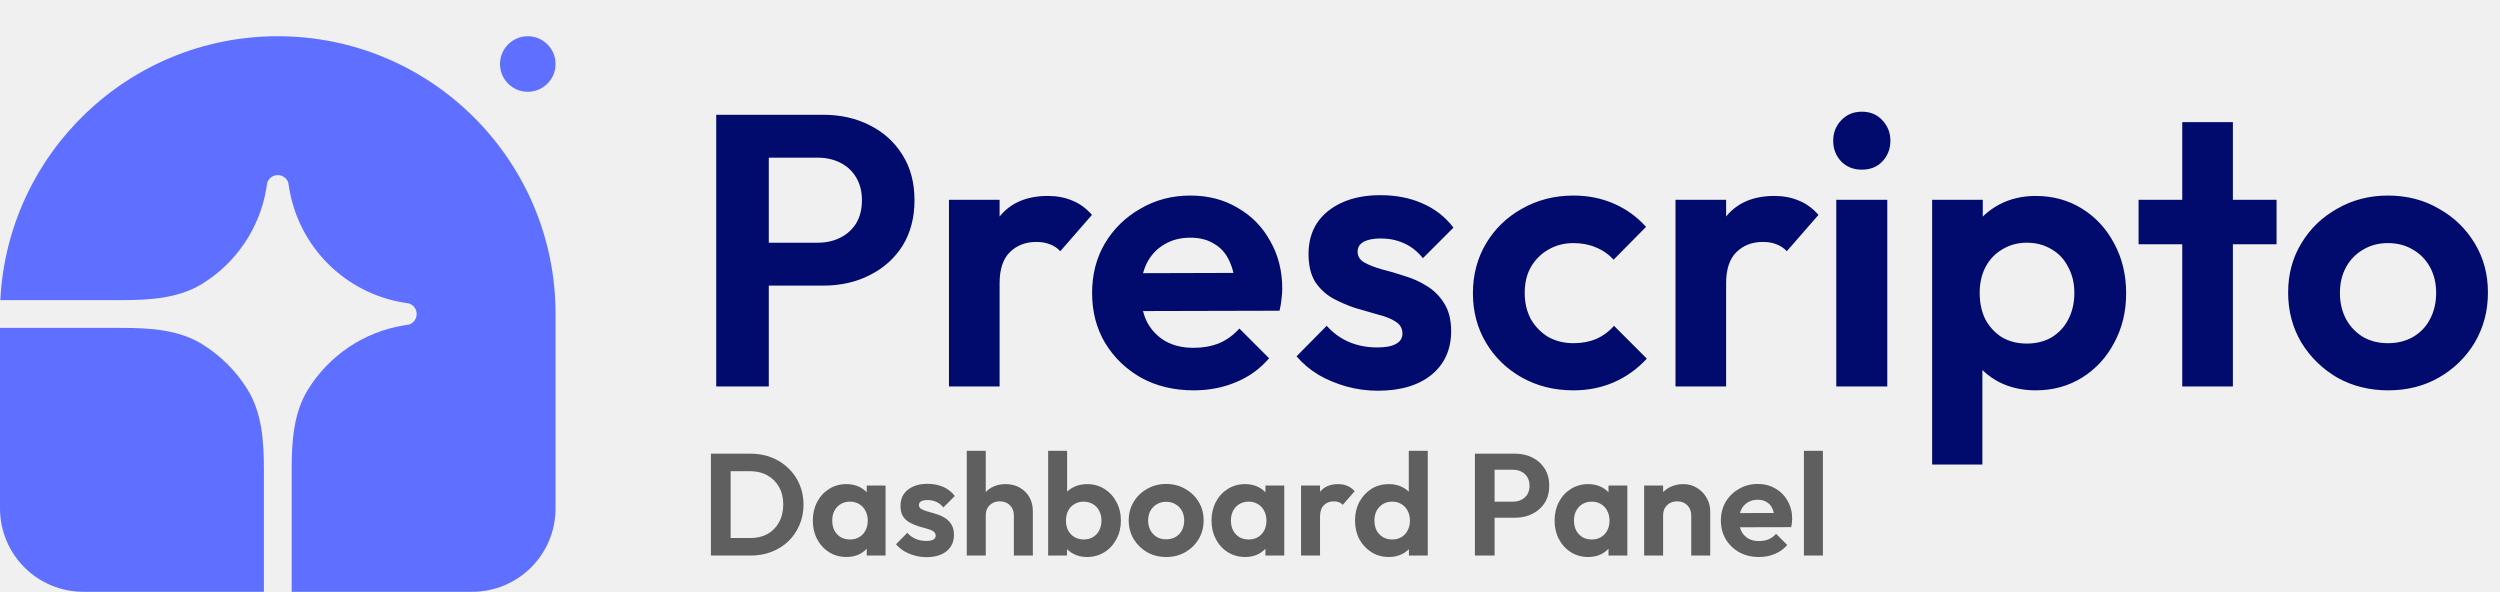
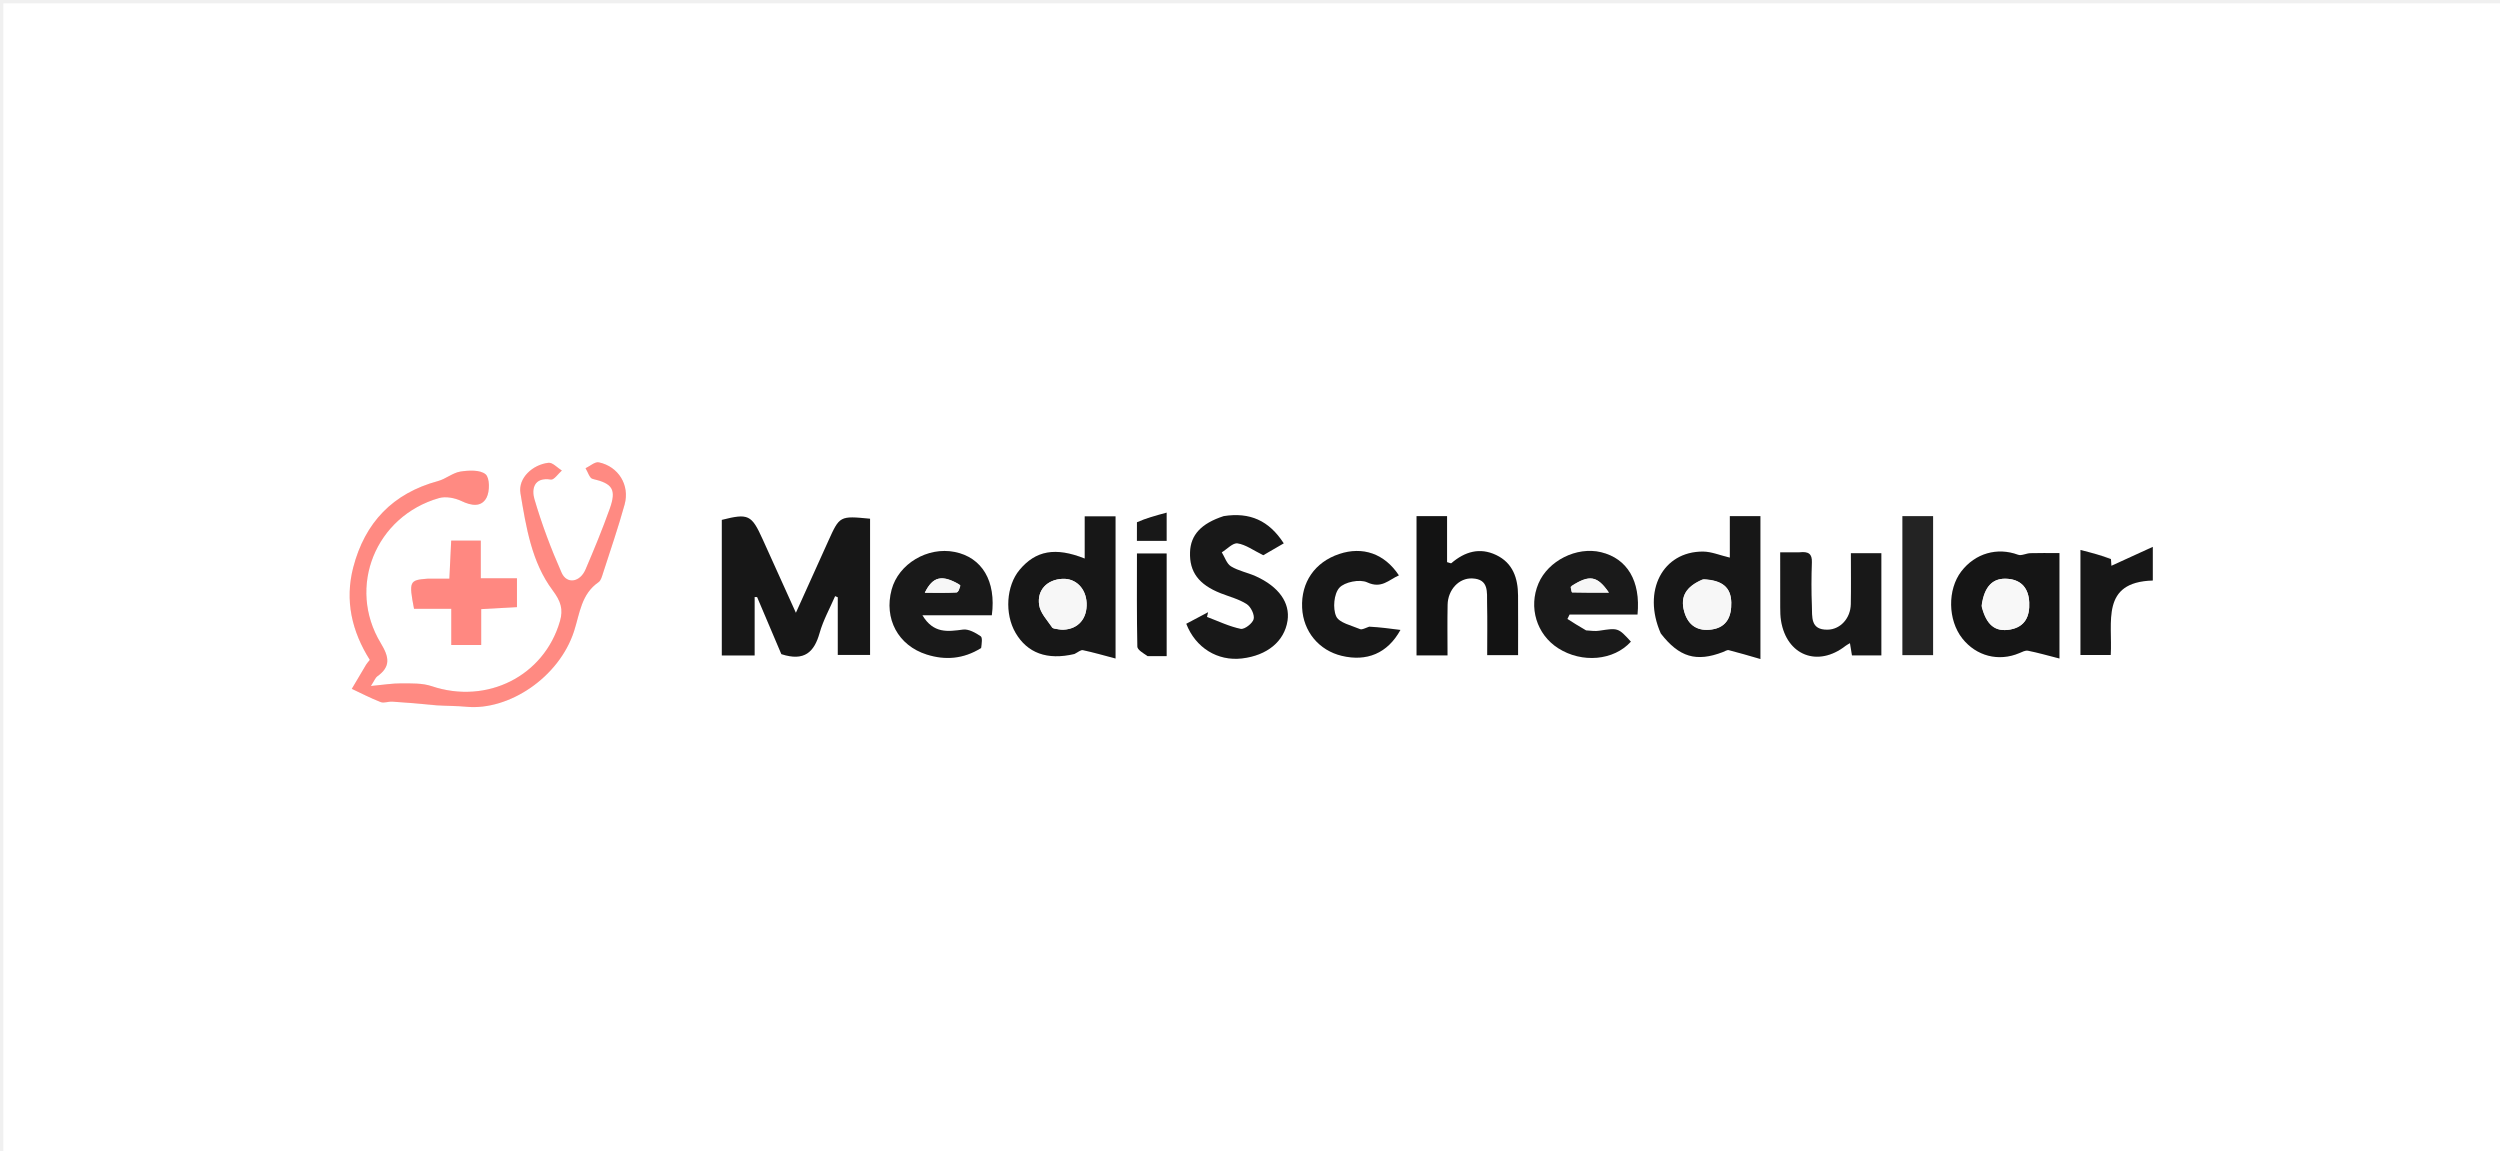
- <svg xmlns="http://www.w3.org/2000/svg" width="207" height="49" viewBox="0 0 207 49" fill="none">
-   <path d="M23 3C35.703 3 46 13.297 46 26V42.1C46 43.93 45.273 45.685 43.979 46.979C42.685 48.273 40.93 49 39.1 49H24.15V38.91C24.15 36.608 24.29 34.222 25.497 32.263C26.362 30.859 27.518 29.657 28.888 28.738C30.258 27.82 31.81 27.208 33.437 26.942L33.878 26.87C34.059 26.808 34.217 26.691 34.328 26.535C34.44 26.379 34.5 26.192 34.5 26C34.5 25.808 34.44 25.621 34.328 25.465C34.217 25.309 34.059 25.192 33.878 25.129L33.437 25.058C31.059 24.67 28.863 23.544 27.159 21.84C25.456 20.137 24.33 17.941 23.942 15.563L23.87 15.122C23.808 14.941 23.691 14.783 23.535 14.671C23.379 14.56 23.192 14.5 23 14.5C22.808 14.5 22.621 14.56 22.465 14.671C22.309 14.783 22.191 14.941 22.129 15.122L22.058 15.563C21.792 17.19 21.18 18.741 20.261 20.111C19.343 21.481 18.141 22.638 16.737 23.502C14.777 24.71 12.392 24.85 10.09 24.85H0.027C0.629 12.682 10.683 3 23 3Z" fill="#5F6FFF" />
-   <path d="M0 27.15H10.09C12.392 27.15 14.777 27.29 16.737 28.498C18.269 29.442 19.558 30.731 20.502 32.263C21.71 34.222 21.85 36.608 21.85 38.91V49H6.9C5.07 49 3.315 48.273 2.021 46.979C0.727 45.685 0 43.93 0 42.1L0 27.15ZM46 5.3C46 5.91 45.758 6.495 45.326 6.926C44.895 7.358 44.31 7.6 43.7 7.6C43.09 7.6 42.505 7.358 42.074 6.926C41.642 6.495 41.4 5.91 41.4 5.3C41.4 4.69 41.642 4.105 42.074 3.674C42.505 3.242 43.09 3 43.7 3C44.31 3 44.895 3.242 45.326 3.674C45.758 4.105 46 4.69 46 5.3Z" fill="#5F6FFF" />
-   <path d="M62.504 23.648V20.096H67.72C68.403 20.096 69.021 19.957 69.576 19.68C70.131 19.403 70.568 19.008 70.888 18.496C71.208 17.963 71.368 17.323 71.368 16.576C71.368 15.851 71.208 15.221 70.888 14.688C70.568 14.155 70.131 13.749 69.576 13.472C69.021 13.195 68.403 13.056 67.72 13.056H62.504V9.504H68.168C69.597 9.504 70.877 9.792 72.008 10.368C73.16 10.944 74.067 11.765 74.728 12.832C75.389 13.877 75.72 15.125 75.72 16.576C75.72 18.027 75.389 19.285 74.728 20.352C74.067 21.397 73.16 22.208 72.008 22.784C70.877 23.36 69.597 23.648 68.168 23.648H62.504ZM59.304 32V9.504H63.656V32H59.304ZM78.575 32V16.544H82.767V32H78.575ZM82.767 23.456L81.135 22.368C81.327 20.469 81.881 18.976 82.799 17.888C83.716 16.779 85.039 16.224 86.767 16.224C87.513 16.224 88.185 16.352 88.783 16.608C89.38 16.843 89.924 17.237 90.415 17.792L87.791 20.8C87.556 20.544 87.268 20.352 86.927 20.224C86.607 20.096 86.233 20.032 85.807 20.032C84.911 20.032 84.175 20.32 83.599 20.896C83.044 21.451 82.767 22.304 82.767 23.456ZM98.842 32.32C97.22 32.32 95.78 31.979 94.522 31.296C93.263 30.592 92.26 29.632 91.514 28.416C90.788 27.2 90.426 25.813 90.426 24.256C90.426 22.72 90.778 21.355 91.482 20.16C92.207 18.944 93.188 17.984 94.426 17.28C95.663 16.555 97.039 16.192 98.554 16.192C100.047 16.192 101.359 16.533 102.49 17.216C103.642 17.877 104.538 18.795 105.178 19.968C105.839 21.12 106.17 22.432 106.17 23.904C106.17 24.181 106.148 24.469 106.106 24.768C106.084 25.045 106.031 25.365 105.946 25.728L92.954 25.76V22.624L103.994 22.592L102.298 23.904C102.255 22.987 102.084 22.219 101.786 21.6C101.508 20.981 101.092 20.512 100.538 20.192C100.004 19.851 99.343 19.68 98.554 19.68C97.722 19.68 96.996 19.872 96.378 20.256C95.759 20.619 95.279 21.141 94.938 21.824C94.618 22.485 94.458 23.275 94.458 24.192C94.458 25.131 94.628 25.952 94.97 26.656C95.332 27.339 95.844 27.872 96.506 28.256C97.167 28.619 97.935 28.8 98.81 28.8C99.599 28.8 100.314 28.672 100.954 28.416C101.594 28.139 102.148 27.733 102.618 27.2L105.082 29.664C104.335 30.539 103.418 31.2 102.33 31.648C101.263 32.096 100.1 32.32 98.842 32.32ZM114.074 32.352C113.2 32.352 112.336 32.235 111.482 32C110.65 31.765 109.882 31.445 109.178 31.04C108.474 30.613 107.866 30.101 107.354 29.504L109.85 26.976C110.384 27.573 111.002 28.021 111.706 28.32C112.41 28.619 113.189 28.768 114.042 28.768C114.725 28.768 115.237 28.672 115.578 28.48C115.941 28.288 116.122 28 116.122 27.616C116.122 27.189 115.93 26.859 115.546 26.624C115.184 26.389 114.704 26.197 114.106 26.048C113.509 25.877 112.88 25.696 112.218 25.504C111.578 25.291 110.96 25.024 110.362 24.704C109.765 24.363 109.274 23.904 108.89 23.328C108.528 22.731 108.346 21.963 108.346 21.024C108.346 20.043 108.581 19.189 109.05 18.464C109.541 17.739 110.234 17.173 111.13 16.768C112.026 16.363 113.082 16.16 114.298 16.16C115.578 16.16 116.73 16.384 117.754 16.832C118.8 17.28 119.664 17.952 120.346 18.848L117.818 21.376C117.349 20.8 116.816 20.384 116.218 20.128C115.642 19.872 115.013 19.744 114.33 19.744C113.712 19.744 113.232 19.84 112.89 20.032C112.57 20.224 112.41 20.491 112.41 20.832C112.41 21.216 112.592 21.515 112.954 21.728C113.338 21.941 113.829 22.133 114.426 22.304C115.024 22.453 115.642 22.635 116.282 22.848C116.944 23.04 117.562 23.317 118.138 23.68C118.736 24.043 119.216 24.523 119.578 25.12C119.962 25.717 120.154 26.485 120.154 27.424C120.154 28.939 119.61 30.144 118.522 31.04C117.434 31.915 115.952 32.352 114.074 32.352ZM130.277 32.32C128.698 32.32 127.28 31.968 126.021 31.264C124.762 30.56 123.77 29.6 123.045 28.384C122.32 27.168 121.957 25.803 121.957 24.288C121.957 22.752 122.32 21.376 123.045 20.16C123.77 18.944 124.762 17.984 126.021 17.28C127.301 16.555 128.72 16.192 130.277 16.192C131.493 16.192 132.613 16.416 133.637 16.864C134.661 17.312 135.546 17.952 136.293 18.784L133.605 21.504C133.2 21.056 132.709 20.715 132.133 20.48C131.578 20.245 130.96 20.128 130.277 20.128C129.509 20.128 128.816 20.309 128.197 20.672C127.6 21.013 127.12 21.493 126.757 22.112C126.416 22.709 126.245 23.424 126.245 24.256C126.245 25.067 126.416 25.792 126.757 26.432C127.12 27.051 127.6 27.541 128.197 27.904C128.816 28.245 129.509 28.416 130.277 28.416C130.981 28.416 131.61 28.299 132.165 28.064C132.741 27.808 133.232 27.445 133.637 26.976L136.357 29.696C135.568 30.549 134.661 31.2 133.637 31.648C132.613 32.096 131.493 32.32 130.277 32.32ZM138.731 32V16.544H142.923V32H138.731ZM142.923 23.456L141.291 22.368C141.483 20.469 142.038 18.976 142.955 17.888C143.872 16.779 145.195 16.224 146.923 16.224C147.67 16.224 148.342 16.352 148.939 16.608C149.536 16.843 150.08 17.237 150.571 17.792L147.947 20.8C147.712 20.544 147.424 20.352 147.083 20.224C146.763 20.096 146.39 20.032 145.963 20.032C145.067 20.032 144.331 20.32 143.755 20.896C143.2 21.451 142.923 22.304 142.923 23.456ZM152.044 32V16.544H156.268V32H152.044ZM154.156 14.048C153.473 14.048 152.908 13.824 152.46 13.376C152.012 12.907 151.788 12.331 151.788 11.648C151.788 10.987 152.012 10.421 152.46 9.952C152.908 9.483 153.473 9.248 154.156 9.248C154.86 9.248 155.425 9.483 155.852 9.952C156.3 10.421 156.524 10.987 156.524 11.648C156.524 12.331 156.3 12.907 155.852 13.376C155.425 13.824 154.86 14.048 154.156 14.048ZM168.557 32.32C167.448 32.32 166.445 32.096 165.549 31.648C164.653 31.179 163.938 30.549 163.405 29.76C162.872 28.971 162.584 28.064 162.541 27.04V21.568C162.584 20.544 162.872 19.637 163.405 18.848C163.96 18.037 164.674 17.397 165.549 16.928C166.445 16.459 167.448 16.224 168.557 16.224C169.986 16.224 171.266 16.576 172.397 17.28C173.528 17.984 174.413 18.944 175.053 20.16C175.714 21.376 176.045 22.752 176.045 24.288C176.045 25.803 175.714 27.168 175.053 28.384C174.413 29.6 173.528 30.56 172.397 31.264C171.266 31.968 169.986 32.32 168.557 32.32ZM167.821 28.448C168.589 28.448 169.272 28.277 169.869 27.936C170.466 27.573 170.925 27.083 171.245 26.464C171.586 25.824 171.757 25.088 171.757 24.256C171.757 23.445 171.586 22.731 171.245 22.112C170.925 21.472 170.466 20.981 169.869 20.64C169.272 20.277 168.589 20.096 167.821 20.096C167.074 20.096 166.402 20.277 165.805 20.64C165.208 20.981 164.738 21.472 164.397 22.112C164.077 22.731 163.917 23.445 163.917 24.256C163.917 25.088 164.077 25.824 164.397 26.464C164.738 27.083 165.197 27.573 165.773 27.936C166.37 28.277 167.053 28.448 167.821 28.448ZM159.981 38.464V16.544H164.173V20.608L163.469 24.352L164.141 28.096V38.464H159.981ZM180.691 32V10.112H184.883V32H180.691ZM177.075 20.224V16.544H188.499V20.224H177.075ZM197.745 32.32C196.188 32.32 194.78 31.968 193.521 31.264C192.284 30.539 191.292 29.568 190.545 28.352C189.82 27.115 189.457 25.739 189.457 24.224C189.457 22.709 189.82 21.355 190.545 20.16C191.27 18.944 192.262 17.984 193.521 17.28C194.78 16.555 196.177 16.192 197.713 16.192C199.292 16.192 200.7 16.555 201.937 17.28C203.196 17.984 204.188 18.944 204.913 20.16C205.638 21.355 206.001 22.709 206.001 24.224C206.001 25.739 205.638 27.115 204.913 28.352C204.188 29.568 203.196 30.539 201.937 31.264C200.7 31.968 199.302 32.32 197.745 32.32ZM197.713 28.416C198.502 28.416 199.196 28.245 199.793 27.904C200.412 27.541 200.881 27.051 201.201 26.432C201.542 25.792 201.713 25.067 201.713 24.256C201.713 23.445 201.542 22.731 201.201 22.112C200.86 21.493 200.39 21.013 199.793 20.672C199.196 20.309 198.502 20.128 197.713 20.128C196.945 20.128 196.262 20.309 195.665 20.672C195.068 21.013 194.598 21.493 194.257 22.112C193.916 22.731 193.745 23.445 193.745 24.256C193.745 25.067 193.916 25.792 194.257 26.432C194.598 27.051 195.068 27.541 195.665 27.904C196.262 28.245 196.945 28.416 197.713 28.416Z" fill="#000B6D" />
-   <path d="M59.98 46V44.548H62.128C62.672 44.548 63.148 44.436 63.556 44.212C63.964 43.98 64.28 43.656 64.504 43.24C64.736 42.824 64.852 42.332 64.852 41.764C64.852 41.212 64.736 40.732 64.504 40.324C64.272 39.908 63.952 39.588 63.544 39.364C63.136 39.132 62.664 39.016 62.128 39.016H59.944V37.564H62.152C62.776 37.564 63.352 37.668 63.88 37.876C64.416 38.084 64.88 38.38 65.272 38.764C65.672 39.14 65.98 39.584 66.196 40.096C66.42 40.608 66.532 41.168 66.532 41.776C66.532 42.384 66.42 42.948 66.196 43.468C65.98 43.98 65.676 44.428 65.284 44.812C64.892 45.188 64.428 45.48 63.892 45.688C63.364 45.896 62.792 46 62.176 46H59.98ZM58.864 46V37.564H60.496V46H58.864ZM70.085 46.12C69.557 46.12 69.081 45.988 68.657 45.724C68.233 45.46 67.901 45.1 67.661 44.644C67.421 44.188 67.301 43.676 67.301 43.108C67.301 42.532 67.421 42.016 67.661 41.56C67.901 41.104 68.233 40.744 68.657 40.48C69.081 40.216 69.557 40.084 70.085 40.084C70.501 40.084 70.873 40.168 71.201 40.336C71.529 40.504 71.789 40.74 71.981 41.044C72.181 41.34 72.289 41.676 72.305 42.052V44.14C72.289 44.524 72.181 44.864 71.981 45.16C71.789 45.456 71.529 45.692 71.201 45.868C70.873 46.036 70.501 46.12 70.085 46.12ZM70.373 44.668C70.813 44.668 71.169 44.524 71.441 44.236C71.713 43.94 71.849 43.56 71.849 43.096C71.849 42.792 71.785 42.524 71.657 42.292C71.537 42.052 71.365 41.868 71.141 41.74C70.925 41.604 70.669 41.536 70.373 41.536C70.085 41.536 69.829 41.604 69.605 41.74C69.389 41.868 69.217 42.052 69.089 42.292C68.969 42.524 68.909 42.792 68.909 43.096C68.909 43.408 68.969 43.684 69.089 43.924C69.217 44.156 69.389 44.34 69.605 44.476C69.829 44.604 70.085 44.668 70.373 44.668ZM71.765 46V44.44L72.017 43.024L71.765 41.632V40.204H73.325V46H71.765ZM76.707 46.132C76.379 46.132 76.055 46.088 75.736 46C75.424 45.912 75.135 45.792 74.871 45.64C74.608 45.48 74.379 45.288 74.188 45.064L75.124 44.116C75.323 44.34 75.555 44.508 75.82 44.62C76.084 44.732 76.376 44.788 76.695 44.788C76.951 44.788 77.144 44.752 77.272 44.68C77.407 44.608 77.475 44.5 77.475 44.356C77.475 44.196 77.403 44.072 77.26 43.984C77.124 43.896 76.944 43.824 76.719 43.768C76.496 43.704 76.26 43.636 76.011 43.564C75.772 43.484 75.54 43.384 75.316 43.264C75.091 43.136 74.907 42.964 74.763 42.748C74.627 42.524 74.559 42.236 74.559 41.884C74.559 41.516 74.647 41.196 74.823 40.924C75.007 40.652 75.267 40.44 75.603 40.288C75.939 40.136 76.335 40.06 76.791 40.06C77.272 40.06 77.704 40.144 78.088 40.312C78.48 40.48 78.803 40.732 79.059 41.068L78.112 42.016C77.936 41.8 77.736 41.644 77.511 41.548C77.296 41.452 77.059 41.404 76.803 41.404C76.572 41.404 76.391 41.44 76.263 41.512C76.144 41.584 76.084 41.684 76.084 41.812C76.084 41.956 76.151 42.068 76.287 42.148C76.431 42.228 76.615 42.3 76.84 42.364C77.064 42.42 77.296 42.488 77.535 42.568C77.784 42.64 78.016 42.744 78.231 42.88C78.456 43.016 78.635 43.196 78.772 43.42C78.915 43.644 78.987 43.932 78.987 44.284C78.987 44.852 78.784 45.304 78.376 45.64C77.968 45.968 77.412 46.132 76.707 46.132ZM83.948 46V42.676C83.948 42.332 83.84 42.052 83.624 41.836C83.408 41.62 83.128 41.512 82.784 41.512C82.56 41.512 82.36 41.56 82.184 41.656C82.008 41.752 81.868 41.888 81.764 42.064C81.668 42.24 81.62 42.444 81.62 42.676L81.008 42.364C81.008 41.908 81.104 41.512 81.296 41.176C81.488 40.832 81.752 40.564 82.088 40.372C82.432 40.18 82.824 40.084 83.264 40.084C83.704 40.084 84.092 40.18 84.428 40.372C84.772 40.564 85.04 40.828 85.232 41.164C85.424 41.5 85.52 41.888 85.52 42.328V46H83.948ZM80.048 46V37.324H81.62V46H80.048ZM90.002 46.12C89.586 46.12 89.21 46.032 88.874 45.856C88.538 45.68 88.27 45.44 88.07 45.136C87.87 44.832 87.762 44.492 87.746 44.116V42.052C87.762 41.676 87.87 41.34 88.07 41.044C88.278 40.74 88.55 40.504 88.886 40.336C89.222 40.168 89.594 40.084 90.002 40.084C90.538 40.084 91.018 40.216 91.442 40.48C91.866 40.744 92.198 41.104 92.438 41.56C92.686 42.016 92.81 42.532 92.81 43.108C92.81 43.676 92.686 44.188 92.438 44.644C92.198 45.1 91.866 45.46 91.442 45.724C91.018 45.988 90.538 46.12 90.002 46.12ZM89.738 44.668C90.026 44.668 90.278 44.604 90.494 44.476C90.718 44.34 90.89 44.156 91.01 43.924C91.138 43.684 91.202 43.408 91.202 43.096C91.202 42.792 91.138 42.524 91.01 42.292C90.89 42.052 90.718 41.868 90.494 41.74C90.27 41.604 90.014 41.536 89.726 41.536C89.438 41.536 89.182 41.604 88.958 41.74C88.742 41.868 88.57 42.052 88.442 42.292C88.322 42.524 88.262 42.792 88.262 43.096C88.262 43.408 88.322 43.684 88.442 43.924C88.57 44.156 88.746 44.34 88.97 44.476C89.194 44.604 89.45 44.668 89.738 44.668ZM86.786 46V37.324H88.358V41.632L88.094 43.024L88.346 44.44V46H86.786ZM96.564 46.12C95.981 46.12 95.453 45.988 94.981 45.724C94.516 45.452 94.144 45.088 93.865 44.632C93.593 44.168 93.457 43.652 93.457 43.084C93.457 42.516 93.593 42.008 93.865 41.56C94.136 41.104 94.508 40.744 94.981 40.48C95.453 40.208 95.977 40.072 96.552 40.072C97.144 40.072 97.672 40.208 98.136 40.48C98.609 40.744 98.981 41.104 99.252 41.56C99.525 42.008 99.66 42.516 99.66 43.084C99.66 43.652 99.525 44.168 99.252 44.632C98.981 45.088 98.609 45.452 98.136 45.724C97.672 45.988 97.148 46.12 96.564 46.12ZM96.552 44.656C96.849 44.656 97.109 44.592 97.332 44.464C97.564 44.328 97.74 44.144 97.861 43.912C97.989 43.672 98.052 43.4 98.052 43.096C98.052 42.792 97.989 42.524 97.861 42.292C97.733 42.06 97.556 41.88 97.332 41.752C97.109 41.616 96.849 41.548 96.552 41.548C96.264 41.548 96.008 41.616 95.784 41.752C95.561 41.88 95.385 42.06 95.257 42.292C95.129 42.524 95.064 42.792 95.064 43.096C95.064 43.4 95.129 43.672 95.257 43.912C95.385 44.144 95.561 44.328 95.784 44.464C96.008 44.592 96.264 44.656 96.552 44.656ZM103.097 46.12C102.569 46.12 102.093 45.988 101.669 45.724C101.245 45.46 100.913 45.1 100.673 44.644C100.433 44.188 100.313 43.676 100.313 43.108C100.313 42.532 100.433 42.016 100.673 41.56C100.913 41.104 101.245 40.744 101.669 40.48C102.093 40.216 102.569 40.084 103.097 40.084C103.513 40.084 103.885 40.168 104.213 40.336C104.541 40.504 104.801 40.74 104.993 41.044C105.193 41.34 105.301 41.676 105.317 42.052V44.14C105.301 44.524 105.193 44.864 104.993 45.16C104.801 45.456 104.541 45.692 104.213 45.868C103.885 46.036 103.513 46.12 103.097 46.12ZM103.385 44.668C103.825 44.668 104.181 44.524 104.453 44.236C104.725 43.94 104.861 43.56 104.861 43.096C104.861 42.792 104.797 42.524 104.669 42.292C104.549 42.052 104.377 41.868 104.153 41.74C103.937 41.604 103.681 41.536 103.385 41.536C103.097 41.536 102.841 41.604 102.617 41.74C102.401 41.868 102.229 42.052 102.101 42.292C101.981 42.524 101.921 42.792 101.921 43.096C101.921 43.408 101.981 43.684 102.101 43.924C102.229 44.156 102.401 44.34 102.617 44.476C102.841 44.604 103.097 44.668 103.385 44.668ZM104.777 46V44.44L105.029 43.024L104.777 41.632V40.204H106.337V46H104.777ZM107.727 46V40.204H109.299V46H107.727ZM109.299 42.796L108.687 42.388C108.759 41.676 108.967 41.116 109.311 40.708C109.655 40.292 110.151 40.084 110.799 40.084C111.079 40.084 111.331 40.132 111.555 40.228C111.779 40.316 111.983 40.464 112.167 40.672L111.183 41.8C111.095 41.704 110.987 41.632 110.859 41.584C110.739 41.536 110.599 41.512 110.439 41.512C110.103 41.512 109.827 41.62 109.611 41.836C109.403 42.044 109.299 42.364 109.299 42.796ZM115.003 46.12C114.467 46.12 113.987 45.988 113.563 45.724C113.139 45.46 112.803 45.1 112.555 44.644C112.315 44.188 112.195 43.676 112.195 43.108C112.195 42.532 112.315 42.016 112.555 41.56C112.803 41.104 113.135 40.744 113.551 40.48C113.975 40.216 114.459 40.084 115.003 40.084C115.419 40.084 115.791 40.168 116.119 40.336C116.455 40.504 116.723 40.74 116.923 41.044C117.131 41.34 117.243 41.676 117.259 42.052V44.116C117.243 44.492 117.135 44.832 116.935 45.136C116.735 45.44 116.467 45.68 116.131 45.856C115.795 46.032 115.419 46.12 115.003 46.12ZM115.267 44.668C115.563 44.668 115.819 44.604 116.035 44.476C116.259 44.34 116.431 44.156 116.551 43.924C116.679 43.684 116.743 43.408 116.743 43.096C116.743 42.792 116.679 42.524 116.551 42.292C116.431 42.052 116.259 41.868 116.035 41.74C115.819 41.604 115.567 41.536 115.279 41.536C114.983 41.536 114.723 41.604 114.499 41.74C114.283 41.876 114.111 42.06 113.983 42.292C113.863 42.524 113.803 42.792 113.803 43.096C113.803 43.408 113.863 43.684 113.983 43.924C114.111 44.156 114.287 44.34 114.511 44.476C114.735 44.604 114.987 44.668 115.267 44.668ZM118.219 46H116.659V44.44L116.911 43.024L116.647 41.632V37.324H118.219V46ZM123.322 42.868V41.536H125.278C125.534 41.536 125.766 41.484 125.974 41.38C126.182 41.276 126.346 41.128 126.466 40.936C126.586 40.736 126.646 40.496 126.646 40.216C126.646 39.944 126.586 39.708 126.466 39.508C126.346 39.308 126.182 39.156 125.974 39.052C125.766 38.948 125.534 38.896 125.278 38.896H123.322V37.564H125.446C125.982 37.564 126.462 37.672 126.886 37.888C127.318 38.104 127.658 38.412 127.906 38.812C128.154 39.204 128.278 39.672 128.278 40.216C128.278 40.76 128.154 41.232 127.906 41.632C127.658 42.024 127.318 42.328 126.886 42.544C126.462 42.76 125.982 42.868 125.446 42.868H123.322ZM122.122 46V37.564H123.754V46H122.122ZM131.503 46.12C130.975 46.12 130.499 45.988 130.075 45.724C129.651 45.46 129.319 45.1 129.079 44.644C128.839 44.188 128.719 43.676 128.719 43.108C128.719 42.532 128.839 42.016 129.079 41.56C129.319 41.104 129.651 40.744 130.075 40.48C130.499 40.216 130.975 40.084 131.503 40.084C131.919 40.084 132.291 40.168 132.619 40.336C132.947 40.504 133.207 40.74 133.399 41.044C133.599 41.34 133.707 41.676 133.723 42.052V44.14C133.707 44.524 133.599 44.864 133.399 45.16C133.207 45.456 132.947 45.692 132.619 45.868C132.291 46.036 131.919 46.12 131.503 46.12ZM131.791 44.668C132.231 44.668 132.587 44.524 132.859 44.236C133.131 43.94 133.267 43.56 133.267 43.096C133.267 42.792 133.203 42.524 133.075 42.292C132.955 42.052 132.783 41.868 132.559 41.74C132.343 41.604 132.087 41.536 131.791 41.536C131.503 41.536 131.247 41.604 131.023 41.74C130.807 41.868 130.635 42.052 130.507 42.292C130.387 42.524 130.327 42.792 130.327 43.096C130.327 43.408 130.387 43.684 130.507 43.924C130.635 44.156 130.807 44.34 131.023 44.476C131.247 44.604 131.503 44.668 131.791 44.668ZM133.183 46V44.44L133.435 43.024L133.183 41.632V40.204H134.743V46H133.183ZM140.034 46V42.676C140.034 42.332 139.926 42.052 139.71 41.836C139.494 41.62 139.214 41.512 138.87 41.512C138.646 41.512 138.446 41.56 138.27 41.656C138.094 41.752 137.954 41.888 137.85 42.064C137.754 42.24 137.706 42.444 137.706 42.676L137.094 42.364C137.094 41.908 137.19 41.512 137.382 41.176C137.582 40.832 137.854 40.564 138.198 40.372C138.55 40.18 138.946 40.084 139.386 40.084C139.81 40.084 140.19 40.192 140.526 40.408C140.862 40.616 141.126 40.892 141.318 41.236C141.51 41.572 141.605 41.936 141.605 42.328V46H140.034ZM136.134 46V40.204H137.706V46H136.134ZM145.644 46.12C145.036 46.12 144.496 45.992 144.024 45.736C143.552 45.472 143.176 45.112 142.896 44.656C142.624 44.2 142.488 43.68 142.488 43.096C142.488 42.52 142.62 42.008 142.884 41.56C143.156 41.104 143.524 40.744 143.988 40.48C144.452 40.208 144.968 40.072 145.536 40.072C146.096 40.072 146.588 40.2 147.012 40.456C147.444 40.704 147.78 41.048 148.02 41.488C148.268 41.92 148.392 42.412 148.392 42.964C148.392 43.068 148.384 43.176 148.368 43.288C148.36 43.392 148.34 43.512 148.308 43.648L143.436 43.66V42.484L147.576 42.472L146.94 42.964C146.924 42.62 146.86 42.332 146.748 42.1C146.644 41.868 146.488 41.692 146.28 41.572C146.08 41.444 145.832 41.38 145.536 41.38C145.224 41.38 144.952 41.452 144.72 41.596C144.488 41.732 144.308 41.928 144.18 42.184C144.06 42.432 144 42.728 144 43.072C144 43.424 144.064 43.732 144.192 43.996C144.328 44.252 144.52 44.452 144.768 44.596C145.016 44.732 145.304 44.8 145.632 44.8C145.928 44.8 146.196 44.752 146.436 44.656C146.676 44.552 146.884 44.4 147.06 44.2L147.984 45.124C147.704 45.452 147.36 45.7 146.952 45.868C146.552 46.036 146.116 46.12 145.644 46.12ZM149.364 46V37.324H150.936V46H149.364Z" fill="#5F5F5F" />
+ <svg xmlns="http://www.w3.org/2000/svg" version="1.1" id="Layer_1" x="0px" y="0px" width="100%" viewBox="0 0 743 342" enable-background="new 0 0 743 342" xml:space="preserve">
+   <path fill="#FFFFFF" opacity="1" stroke="none" d=" M700,343   C466.667,343 233.833,343 1,343   C1,229 1,115 1,1   C248.667,1 496.333,1 744,1   C744,115 744,229 744,343   C729.5,343 715,343 700,343  M130.091,209.736   C132.916,209.83 135.757,209.771 138.565,210.045   C151.184,211.273 166.172,201.342 170.617,187.563   C172.312,182.308 172.743,176.56 177.889,173.021   C178.602,172.53 178.905,171.316 179.208,170.376   C181.397,163.582 183.731,156.826 185.632,149.952   C187.23,144.176 183.799,138.638 177.975,137.407   C176.832,137.165 175.35,138.532 174.024,139.158   C174.707,140.252 175.212,142.109 176.101,142.316   C182.025,143.692 183.278,145.42 181.196,151.255   C179.027,157.336 176.557,163.316 174.015,169.254   C172.377,173.078 168.452,173.703 166.899,170.19   C163.756,163.084 161.004,155.753 158.821,148.301   C157.983,145.44 158.609,141.715 163.735,142.528   C164.653,142.673 165.893,140.791 166.984,139.845   C165.655,139.029 164.235,137.405 163.013,137.541   C158.373,138.061 153.915,142.025 154.682,146.614   C156.357,156.629 157.997,167.081 164.227,175.414   C166.695,178.714 167.445,181.092 166.406,184.665   C161.666,200.973 144.697,209.448 128.279,203.923   C125.48,202.981 122.255,203.123 119.225,203.1   C116.574,203.081 113.919,203.534 110.231,203.874   C111.37,202.103 111.597,201.403 112.078,201.058   C116.186,198.115 115.691,195.324 113.157,191.132   C103.074,174.454 111.614,153.444 130.467,148.03   C132.476,147.453 135.2,147.981 137.154,148.915   C140.119,150.333 143.061,150.788 144.593,147.921   C145.593,146.05 145.578,142.033 144.324,140.964   C142.722,139.597 139.341,139.759 136.862,140.142   C134.555,140.5 132.514,142.336 130.204,142.961   C116.747,146.604 108.453,155.289 104.984,168.621   C102.412,178.505 104.595,187.695 109.908,196.122   C109.42,196.743 109.067,197.106 108.813,197.529   C107.38,199.92 105.97,202.325 104.552,204.725   C107.402,206.06 110.201,207.523 113.128,208.657   C114.111,209.038 115.427,208.454 116.576,208.527   C120.799,208.794 125.015,209.151 130.091,209.736  M248.987,188.458   C248.987,190.563 248.987,192.668 248.987,194.649   C252.586,194.649 255.634,194.649 258.584,194.649   C258.584,180.899 258.584,167.515 258.584,154.162   C249.553,153.295 249.553,153.295 246.162,160.808   C243.083,167.628 240.004,174.448 236.539,182.126   C232.927,174.137 229.785,167.198 226.651,160.256   C223.362,152.97 222.397,152.519 214.52,154.511   C214.52,167.962 214.52,181.372 214.52,194.814   C217.774,194.814 220.713,194.814 224.278,194.814   C224.278,188.905 224.278,183.17 224.278,177.436   C224.523,177.439 224.769,177.442 225.014,177.444   C227.512,183.331 230.011,189.219 232.214,194.41   C239.097,196.66 241.996,193.768 243.598,188.08   C244.66,184.31 246.631,180.796 248.195,177.168   C248.459,177.281 248.723,177.393 248.987,177.506   C248.987,180.833 248.987,184.16 248.987,188.458  M493.802,188.564   C499.073,195.348 504.17,196.808 512.035,193.792   C512.62,193.568 513.292,193.097 513.802,193.225   C516.824,193.988 519.81,194.893 523.199,195.862   C523.199,180.879 523.199,167.146 523.199,153.403   C520.108,153.403 517.339,153.403 514.106,153.403   C514.106,157.687 514.106,161.742 514.106,165.727   C511.148,165.029 508.637,163.939 506.123,163.929   C494.16,163.885 488.013,175.606 493.802,188.564  M319.645,194.185   C320.38,193.842 321.202,193.091 321.834,193.227   C325.039,193.913 328.194,194.829 331.539,195.71   C331.539,180.705 331.539,167.021 331.539,153.451   C328.41,153.451 325.664,153.451 322.375,153.451   C322.375,157.761 322.375,161.786 322.375,165.998   C313.655,162.518 307.809,163.633 303.021,169.359   C299.057,174.1 298.523,182.42 301.82,188.076   C305.31,194.062 311.186,196.287 319.645,194.185  M363.315,153.494   C356.957,155.58 353.855,158.998 353.679,164.111   C353.477,169.99 356.279,173.744 362.78,176.31   C365.397,177.343 368.224,178.054 370.542,179.551   C371.762,180.34 372.914,182.714 372.592,183.994   C372.272,185.272 369.856,187.128 368.737,186.897   C365.301,186.187 362.045,184.599 358.719,183.352   C358.829,182.884 358.939,182.417 359.049,181.949   C356.876,183.099 354.704,184.25 352.561,185.385   C355.33,192.55 361.871,196.542 369.128,195.688   C376.637,194.804 381.722,190.587 382.651,184.472   C383.456,179.179 380.092,174.37 373.235,171.27   C370.82,170.177 368.086,169.685 365.856,168.328   C364.572,167.547 364.005,165.585 363.115,164.154   C364.689,163.195 366.414,161.272 367.804,161.489   C370.25,161.871 372.493,163.561 375.448,165.011   C376.995,164.114 379.189,162.841 381.531,161.483   C377.128,154.674 371.44,152.184 363.315,153.494  M420.995,171.501   C420.995,179.259 420.995,187.018 420.995,194.785   C424.308,194.785 427.065,194.785 430.202,194.785   C430.202,189.627 430.121,184.676 430.226,179.73   C430.321,175.253 433.592,171.741 437.546,171.903   C442.585,172.11 441.89,176.054 441.964,179.268   C442.083,184.381 441.996,189.498 441.996,194.698   C445.285,194.698 448.162,194.698 451.173,194.698   C451.173,188.585 451.206,182.777 451.163,176.969   C451.124,171.844 449.643,167.345 444.688,164.966   C439.767,162.603 435.329,163.962 431.343,167.379   C431.218,167.486 430.808,167.259 430.068,167.07   C430.068,162.635 430.068,158.067 430.068,153.403   C426.866,153.403 424.13,153.403 420.995,153.403   C420.995,159.261 420.995,164.881 420.995,171.501  M612.07,185.469   C612.07,178.408 612.07,171.347 612.07,164.379   C608.687,164.379 606.049,164.32 603.417,164.405   C602.183,164.444 600.777,165.248 599.759,164.87   C593.621,162.591 587.06,164.41 582.916,169.798   C578.751,175.214 578.882,184.28 583.204,189.749   C587.366,195.016 594,196.71 600.133,194.109   C600.961,193.758 601.935,193.235 602.72,193.393   C605.718,193.995 608.665,194.843 612.07,195.711   C612.07,191.738 612.07,189.098 612.07,185.469  M291.882,192.383   C291.761,191.242 292.05,189.491 291.439,189.081   C289.908,188.054 287.872,186.893 286.214,187.112   C281.689,187.71 277.449,188.374 274.136,182.858   C281.521,182.858 288.193,182.858 294.772,182.858   C296.105,172.677 291.853,165.669 283.748,164.042   C275.667,162.42 267.051,167.561 264.991,175.236   C262.674,183.866 266.898,191.849 275.445,194.537   C280.898,196.252 286.275,195.905 291.882,192.383  M470.98,187.238   C469.265,186.143 467.55,185.048 465.834,183.953   C466.047,183.517 466.26,183.08 466.473,182.643   C473.225,182.643 479.976,182.643 486.668,182.643   C487.636,172.665 483.621,165.988 475.814,164.111   C468.605,162.378 460.119,166.623 457.238,173.403   C454.231,180.479 456.675,188.542 463.066,192.634   C470.165,197.18 479.616,196.334 484.705,190.698   C480.913,186.561 480.918,186.59 475.254,187.455   C474.133,187.626 472.962,187.478 470.98,187.238  M534.36,164.146   C532.747,164.146 531.134,164.146 529.074,164.146   C529.074,169.929 529.059,175.214 529.084,180.499   C529.091,181.827 529.108,183.174 529.321,184.479   C531.002,194.816 540.256,198.399 548.509,191.94   C548.863,191.663 549.279,191.465 549.807,191.144   C550.032,192.52 550.227,193.706 550.405,194.792   C553.546,194.792 556.321,194.792 559.14,194.792   C559.14,184.508 559.14,174.45 559.14,164.416   C556.033,164.416 553.269,164.416 550.084,164.416   C550.084,169.632 550.152,174.588 550.063,179.542   C549.987,183.795 546.918,187.073 543.183,187.144   C537.95,187.243 538.626,183.273 538.493,180.099   C538.311,175.781 538.335,171.445 538.489,167.125   C538.579,164.626 537.522,163.837 534.36,164.146  M406.58,186.438   C405.781,186.641 404.814,187.235 404.212,186.977   C401.675,185.892 397.986,185.12 397.106,183.16   C396.054,180.82 396.435,176.475 398.056,174.682   C399.627,172.944 404.155,172.062 406.328,173.073   C410.605,175.064 412.742,172.309 415.753,171.002   C411.496,164.544 405.007,162.294 397.984,164.658   C390.763,167.088 386.646,173.066 386.994,180.617   C387.317,187.657 391.976,193.3 398.805,194.924   C406.177,196.677 412.362,194.217 416.215,187.214   C412.96,186.79 410.118,186.42 406.58,186.438  M126.644,171.987   C121.67,172.373 121.486,172.786 123.047,180.938   C126.458,180.938 130,180.938 134.116,180.938   C134.116,184.926 134.116,188.308 134.116,191.7   C137.291,191.7 139.862,191.7 143.015,191.7   C143.015,188.009 143.015,184.62 143.015,181.035   C146.973,180.813 150.357,180.624 153.64,180.441   C153.64,177.373 153.64,174.82 153.64,171.863   C149.983,171.863 146.725,171.863 142.891,171.863   C142.891,167.914 142.891,164.358 142.891,160.672   C139.601,160.672 136.908,160.672 134.095,160.672   C133.904,164.638 133.733,168.196 133.551,171.987   C131.201,171.987 129.384,171.987 126.644,171.987  M627.368,165.776   C624.498,165.037 621.628,164.298 618.312,163.445   C618.312,174.643 618.312,184.671 618.312,194.669   C621.443,194.669 624.307,194.669 627.309,194.669   C627.907,184.918 624.23,172.98 639.815,172.53   C639.815,169.44 639.815,166.823 639.815,162.524   C635.176,164.646 631.336,166.401 627.507,168.152   C627.486,167.866 627.439,167.225 627.368,165.776  M565.389,164.533   C565.389,174.618 565.389,184.703 565.389,194.697   C568.881,194.697 571.782,194.697 574.517,194.697   C574.517,180.669 574.517,166.985 574.517,153.399   C571.361,153.399 568.602,153.399 565.388,153.399   C565.388,156.967 565.388,160.257 565.389,164.533  M341.542,195.004   C343.306,195.004 345.07,195.004 346.728,195.004   C346.728,184.419 346.728,174.391 346.728,164.481   C343.623,164.481 340.889,164.481 337.904,164.481   C337.904,173.923 337.824,183.047 338.021,192.165   C338.042,193.129 339.693,194.058 341.542,195.004  M337.891,155.671   C337.891,157.297 337.891,158.924 337.891,160.75   C341.093,160.75 343.978,160.75 346.728,160.75   C346.728,158.089 346.728,155.715 346.728,152.35   C343.386,153.256 340.647,153.999 337.891,155.671  z" />
+   <path fill="#FF8A82" opacity="1" stroke="none" d=" M129.662,209.605   C125.015,209.151 120.799,208.794 116.576,208.527   C115.427,208.454 114.111,209.038 113.128,208.657   C110.201,207.523 107.402,206.06 104.552,204.725   C105.97,202.325 107.38,199.92 108.813,197.529   C109.067,197.106 109.42,196.743 109.908,196.122   C104.595,187.695 102.412,178.505 104.984,168.621   C108.453,155.289 116.747,146.604 130.204,142.961   C132.514,142.336 134.555,140.5 136.862,140.142   C139.341,139.759 142.722,139.597 144.324,140.964   C145.578,142.033 145.593,146.05 144.593,147.921   C143.061,150.788 140.119,150.333 137.154,148.915   C135.2,147.981 132.476,147.453 130.467,148.03   C111.614,153.444 103.074,174.454 113.157,191.132   C115.691,195.324 116.186,198.115 112.078,201.058   C111.597,201.403 111.37,202.103 110.231,203.874   C113.919,203.534 116.574,203.081 119.225,203.1   C122.255,203.123 125.48,202.981 128.279,203.923   C144.697,209.448 161.666,200.973 166.406,184.665   C167.445,181.092 166.695,178.714 164.227,175.414   C157.997,167.081 156.357,156.629 154.682,146.614   C153.915,142.025 158.373,138.061 163.013,137.541   C164.235,137.405 165.655,139.029 166.984,139.845   C165.893,140.791 164.653,142.673 163.735,142.528   C158.609,141.715 157.983,145.44 158.821,148.301   C161.004,155.753 163.756,163.084 166.899,170.19   C168.452,173.703 172.377,173.078 174.015,169.254   C176.557,163.316 179.027,157.336 181.196,151.255   C183.278,145.42 182.025,143.692 176.101,142.316   C175.212,142.109 174.707,140.252 174.024,139.158   C175.35,138.532 176.832,137.165 177.975,137.407   C183.799,138.638 187.23,144.176 185.632,149.952   C183.731,156.826 181.397,163.582 179.208,170.376   C178.905,171.316 178.602,172.53 177.889,173.021   C172.743,176.56 172.312,182.308 170.617,187.563   C166.172,201.342 151.184,211.273 138.565,210.045   C135.757,209.771 132.916,209.83 129.662,209.605  z" />
+   <path fill="#171717" opacity="1" stroke="none" d=" M248.987,187.973   C248.987,184.16 248.987,180.833 248.987,177.506   C248.723,177.393 248.459,177.281 248.195,177.168   C246.631,180.796 244.66,184.31 243.598,188.08   C241.996,193.768 239.097,196.66 232.214,194.41   C230.011,189.219 227.512,183.331 225.014,177.444   C224.769,177.442 224.523,177.439 224.278,177.436   C224.278,183.17 224.278,188.905 224.278,194.814   C220.713,194.814 217.774,194.814 214.52,194.814   C214.52,181.372 214.52,167.962 214.52,154.511   C222.397,152.519 223.362,152.97 226.651,160.256   C229.785,167.198 232.927,174.137 236.539,182.126   C240.004,174.448 243.083,167.628 246.162,160.808   C249.553,153.295 249.553,153.295 258.584,154.162   C258.584,167.515 258.584,180.899 258.584,194.649   C255.634,194.649 252.586,194.649 248.987,194.649   C248.987,192.668 248.987,190.563 248.987,187.973  z" />
+   <path fill="#171717" opacity="1" stroke="none" d=" M493.584,188.259   C488.013,175.606 494.16,163.885 506.123,163.929   C508.637,163.939 511.148,165.029 514.106,165.727   C514.106,161.742 514.106,157.687 514.106,153.403   C517.339,153.403 520.108,153.403 523.199,153.403   C523.199,167.146 523.199,180.879 523.199,195.862   C519.81,194.893 516.824,193.988 513.802,193.225   C513.292,193.097 512.62,193.568 512.035,193.792   C504.17,196.808 499.073,195.348 493.584,188.259  M505.976,172.212   C501.021,174.342 499.311,177.34 500.547,181.748   C501.728,185.959 504.637,187.7 508.809,187.068   C513.3,186.389 514.628,183.043 514.535,179.069   C514.43,174.566 511.889,172.428 505.976,172.212  z" />
+   <path fill="#171717" opacity="1" stroke="none" d=" M319.304,194.375   C311.186,196.287 305.31,194.062 301.82,188.076   C298.523,182.42 299.057,174.1 303.021,169.359   C307.809,163.633 313.655,162.518 322.375,165.998   C322.375,161.786 322.375,157.761 322.375,153.451   C325.664,153.451 328.41,153.451 331.539,153.451   C331.539,167.021 331.539,180.705 331.539,195.71   C328.194,194.829 325.039,193.913 321.834,193.227   C321.202,193.091 320.38,193.842 319.304,194.375  M313.122,186.815   C314.103,186.932 315.091,187.185 316.065,187.142   C320.471,186.945 323.149,183.81 322.94,179.198   C322.744,174.86 319.701,171.833 315.737,172.033   C311.236,172.261 308.144,175.344 308.843,179.849   C309.204,182.174 311.161,184.25 313.122,186.815  z" />
+   <path fill="#181818" opacity="1" stroke="none" d=" M363.715,153.381   C371.44,152.184 377.128,154.674 381.531,161.483   C379.189,162.841 376.995,164.114 375.448,165.011   C372.493,163.561 370.25,161.871 367.804,161.489   C366.414,161.272 364.689,163.195 363.115,164.154   C364.005,165.585 364.572,167.547 365.856,168.328   C368.086,169.685 370.82,170.177 373.235,171.27   C380.092,174.37 383.456,179.179 382.651,184.472   C381.722,190.587 376.637,194.804 369.128,195.688   C361.871,196.542 355.33,192.55 352.561,185.385   C354.704,184.25 356.876,183.099 359.049,181.949   C358.939,182.417 358.829,182.884 358.719,183.352   C362.045,184.599 365.301,186.187 368.737,186.897   C369.856,187.128 372.272,185.272 372.592,183.994   C372.914,182.714 371.762,180.34 370.542,179.551   C368.224,178.054 365.397,177.343 362.78,176.31   C356.279,173.744 353.477,169.99 353.679,164.111   C353.855,158.998 356.957,155.58 363.715,153.381  z" />
+   <path fill="#131313" opacity="1" stroke="none" d=" M420.995,171.001   C420.995,164.881 420.995,159.261 420.995,153.403   C424.13,153.403 426.866,153.403 430.068,153.403   C430.068,158.067 430.068,162.635 430.068,167.07   C430.808,167.259 431.218,167.486 431.343,167.379   C435.329,163.962 439.767,162.603 444.688,164.966   C449.643,167.345 451.124,171.844 451.163,176.969   C451.206,182.777 451.173,188.585 451.173,194.698   C448.162,194.698 445.285,194.698 441.996,194.698   C441.996,189.498 442.083,184.381 441.964,179.268   C441.89,176.054 442.585,172.11 437.546,171.903   C433.592,171.741 430.321,175.253 430.226,179.73   C430.121,184.676 430.202,189.627 430.202,194.785   C427.065,194.785 424.308,194.785 420.995,194.785   C420.995,187.018 420.995,179.259 420.995,171.001  z" />
+   <path fill="#151515" opacity="1" stroke="none" d=" M612.07,185.964   C612.07,189.098 612.07,191.738 612.07,195.711   C608.665,194.843 605.718,193.995 602.72,193.393   C601.935,193.235 600.961,193.758 600.133,194.109   C594,196.71 587.366,195.016 583.204,189.749   C578.882,184.28 578.751,175.214 582.916,169.798   C587.06,164.41 593.621,162.591 599.759,164.87   C600.777,165.248 602.183,164.444 603.417,164.405   C606.049,164.32 608.687,164.379 612.07,164.379   C612.07,171.347 612.07,178.408 612.07,185.964  M588.953,180.334   C590.345,185.742 592.964,187.909 597.458,187.088   C601.873,186.281 603.272,183.145 603.087,179.054   C602.906,175.065 600.964,172.438 596.849,172.041   C592.331,171.605 589.715,174.193 588.953,180.334  z" />
+   <path fill="#191919" opacity="1" stroke="none" d=" M291.582,192.603   C286.275,195.905 280.898,196.252 275.445,194.537   C266.898,191.849 262.674,183.866 264.991,175.236   C267.051,167.561 275.667,162.42 283.748,164.042   C291.853,165.669 296.105,172.677 294.772,182.858   C288.193,182.858 281.521,182.858 274.136,182.858   C277.449,188.374 281.689,187.71 286.214,187.112   C287.872,186.893 289.908,188.054 291.439,189.081   C292.05,189.491 291.761,191.242 291.582,192.603  M285.118,173.687   C279.975,170.699 277.27,171.272 274.853,176.159   C278.098,176.159 281.187,176.25 284.261,176.073   C284.801,176.042 285.276,174.888 285.118,173.687  z" />
+   <path fill="#1A1A1A" opacity="1" stroke="none" d=" M471.398,187.358   C472.962,187.478 474.133,187.626 475.254,187.455   C480.918,186.59 480.913,186.561 484.705,190.698   C479.616,196.334 470.165,197.18 463.066,192.634   C456.675,188.542 454.231,180.479 457.238,173.403   C460.119,166.623 468.605,162.378 475.814,164.111   C483.621,165.988 487.636,172.665 486.668,182.643   C479.976,182.643 473.225,182.643 466.473,182.643   C466.26,183.08 466.047,183.517 465.834,183.953   C467.55,185.048 469.265,186.143 471.398,187.358  M466.759,174.445   C466.918,175.005 467.064,176.05 467.238,176.054   C470.758,176.15 474.282,176.126 478.162,176.126   C474.689,171.084 472.384,170.704 466.759,174.445  z" />
+   <path fill="#181818" opacity="1" stroke="none" d=" M534.803,164.146   C537.522,163.837 538.579,164.626 538.489,167.125   C538.335,171.445 538.311,175.781 538.493,180.099   C538.626,183.273 537.95,187.243 543.183,187.144   C546.918,187.073 549.987,183.795 550.063,179.542   C550.152,174.588 550.084,169.632 550.084,164.416   C553.269,164.416 556.033,164.416 559.14,164.416   C559.14,174.45 559.14,184.508 559.14,194.792   C556.321,194.792 553.546,194.792 550.405,194.792   C550.227,193.706 550.032,192.52 549.807,191.144   C549.279,191.465 548.863,191.663 548.509,191.94   C540.256,198.399 531.002,194.816 529.321,184.479   C529.108,183.174 529.091,181.827 529.084,180.499   C529.059,175.214 529.074,169.929 529.074,164.146   C531.134,164.146 532.747,164.146 534.803,164.146  z" />
+   <path fill="#171717" opacity="1" stroke="none" d=" M406.929,186.244   C410.118,186.42 412.96,186.79 416.215,187.214   C412.362,194.217 406.177,196.677 398.805,194.924   C391.976,193.3 387.317,187.657 386.994,180.617   C386.646,173.066 390.763,167.088 397.984,164.658   C405.007,162.294 411.496,164.544 415.753,171.002   C412.742,172.309 410.605,175.064 406.328,173.073   C404.155,172.062 399.627,172.944 398.056,174.682   C396.435,176.475 396.054,180.82 397.106,183.16   C397.986,185.12 401.675,185.892 404.212,186.977   C404.814,187.235 405.781,186.641 406.929,186.244  z" />
+   <path fill="#FF8881" opacity="1" stroke="none" d=" M127.105,171.987   C129.384,171.987 131.201,171.987 133.551,171.987   C133.733,168.196 133.904,164.638 134.095,160.672   C136.908,160.672 139.601,160.672 142.891,160.672   C142.891,164.358 142.891,167.914 142.891,171.863   C146.725,171.863 149.983,171.863 153.64,171.863   C153.64,174.82 153.64,177.373 153.64,180.441   C150.357,180.624 146.973,180.813 143.015,181.035   C143.015,184.62 143.015,188.009 143.015,191.7   C139.862,191.7 137.291,191.7 134.116,191.7   C134.116,188.308 134.116,184.926 134.116,180.938   C130,180.938 126.458,180.938 123.047,180.938   C121.486,172.786 121.67,172.373 127.105,171.987  z" />
+   <path fill="#171717" opacity="1" stroke="none" d=" M627.38,166.179   C627.439,167.225 627.486,167.866 627.507,168.152   C631.336,166.401 635.176,164.646 639.815,162.524   C639.815,166.823 639.815,169.44 639.815,172.53   C624.23,172.98 627.907,184.918 627.309,194.669   C624.307,194.669 621.443,194.669 618.312,194.669   C618.312,184.671 618.312,174.643 618.312,163.445   C621.628,164.298 624.498,165.037 627.38,166.179  z" />
+   <path fill="#232323" opacity="1" stroke="none" d=" M565.389,164.04   C565.388,160.257 565.388,156.967 565.388,153.399   C568.602,153.399 571.361,153.399 574.517,153.399   C574.517,166.985 574.517,180.669 574.517,194.697   C571.782,194.697 568.881,194.697 565.389,194.697   C565.389,184.703 565.389,174.618 565.389,164.04  z" />
+   <path fill="#131313" opacity="1" stroke="none" d=" M341.065,195.004   C339.693,194.058 338.042,193.129 338.021,192.165   C337.824,183.047 337.904,173.923 337.904,164.481   C340.889,164.481 343.623,164.481 346.728,164.481   C346.728,174.391 346.728,184.419 346.728,195.004   C345.07,195.004 343.306,195.004 341.065,195.004  z" />
+   <path fill="#181818" opacity="1" stroke="none" d=" M337.899,155.207   C340.647,153.999 343.386,153.256 346.728,152.35   C346.728,155.715 346.728,158.089 346.728,160.75   C343.978,160.75 341.093,160.75 337.891,160.75   C337.891,158.924 337.891,157.297 337.899,155.207  z" />
+   <path fill="#F7F7F7" opacity="1" stroke="none" d=" M506.364,172.152   C511.889,172.428 514.43,174.566 514.535,179.069   C514.628,183.043 513.3,186.389 508.809,187.068   C504.637,187.7 501.728,185.959 500.547,181.748   C499.311,177.34 501.021,174.342 506.364,172.152  z" />
+   <path fill="#F7F7F7" opacity="1" stroke="none" d=" M312.759,186.627   C311.161,184.25 309.204,182.174 308.843,179.849   C308.144,175.344 311.236,172.261 315.737,172.033   C319.701,171.833 322.744,174.86 322.94,179.198   C323.149,183.81 320.471,186.945 316.065,187.142   C315.091,187.185 314.103,186.932 312.759,186.627  z" />
+   <path fill="#F8F8F8" opacity="1" stroke="none" d=" M588.937,179.93   C589.715,174.193 592.331,171.605 596.849,172.041   C600.964,172.438 602.906,175.065 603.087,179.054   C603.272,183.145 601.873,186.281 597.458,187.088   C592.964,187.909 590.345,185.742 588.937,179.93  z" />
+   <path fill="#F7F7F7" opacity="1" stroke="none" d=" M285.449,173.97   C285.276,174.888 284.801,176.042 284.261,176.073   C281.187,176.25 278.098,176.159 274.853,176.159   C277.27,171.272 279.975,170.699 285.449,173.97  z" />
+   <path fill="#F7F7F7" opacity="1" stroke="none" d=" M467.041,174.147   C472.384,170.704 474.689,171.084 478.162,176.126   C474.282,176.126 470.758,176.15 467.238,176.054   C467.064,176.05 466.918,175.005 467.041,174.147  z" />
</svg>
